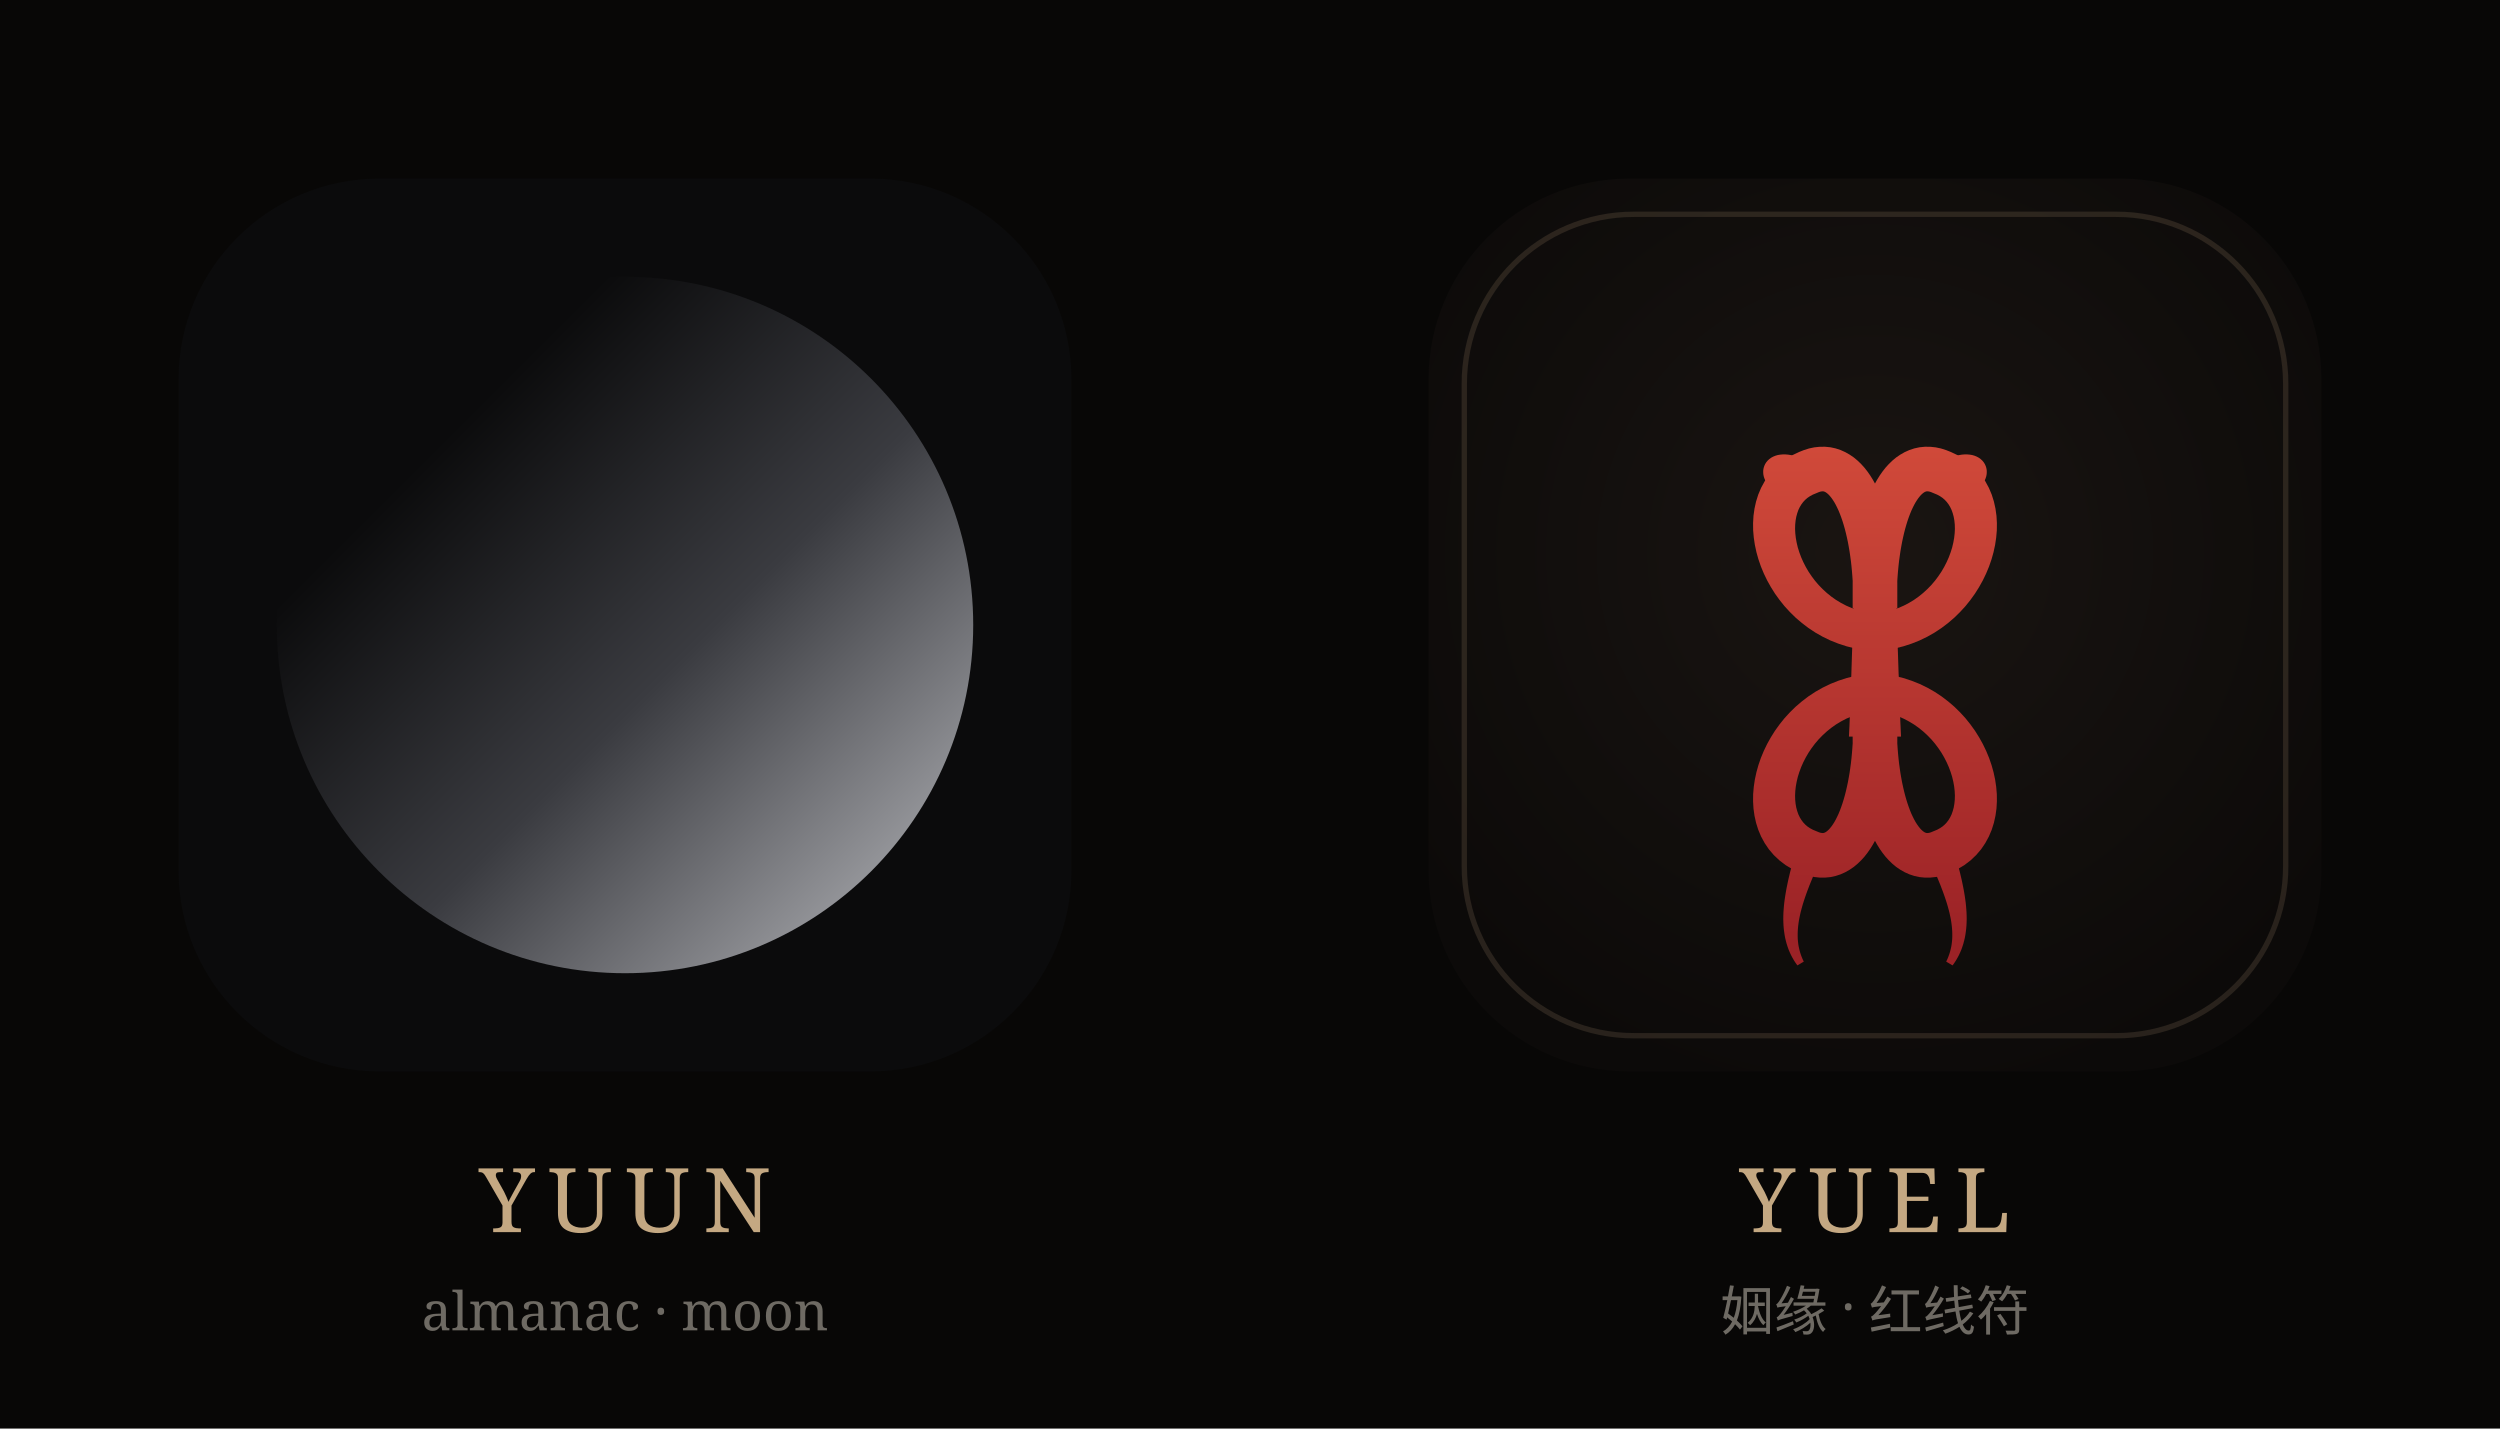
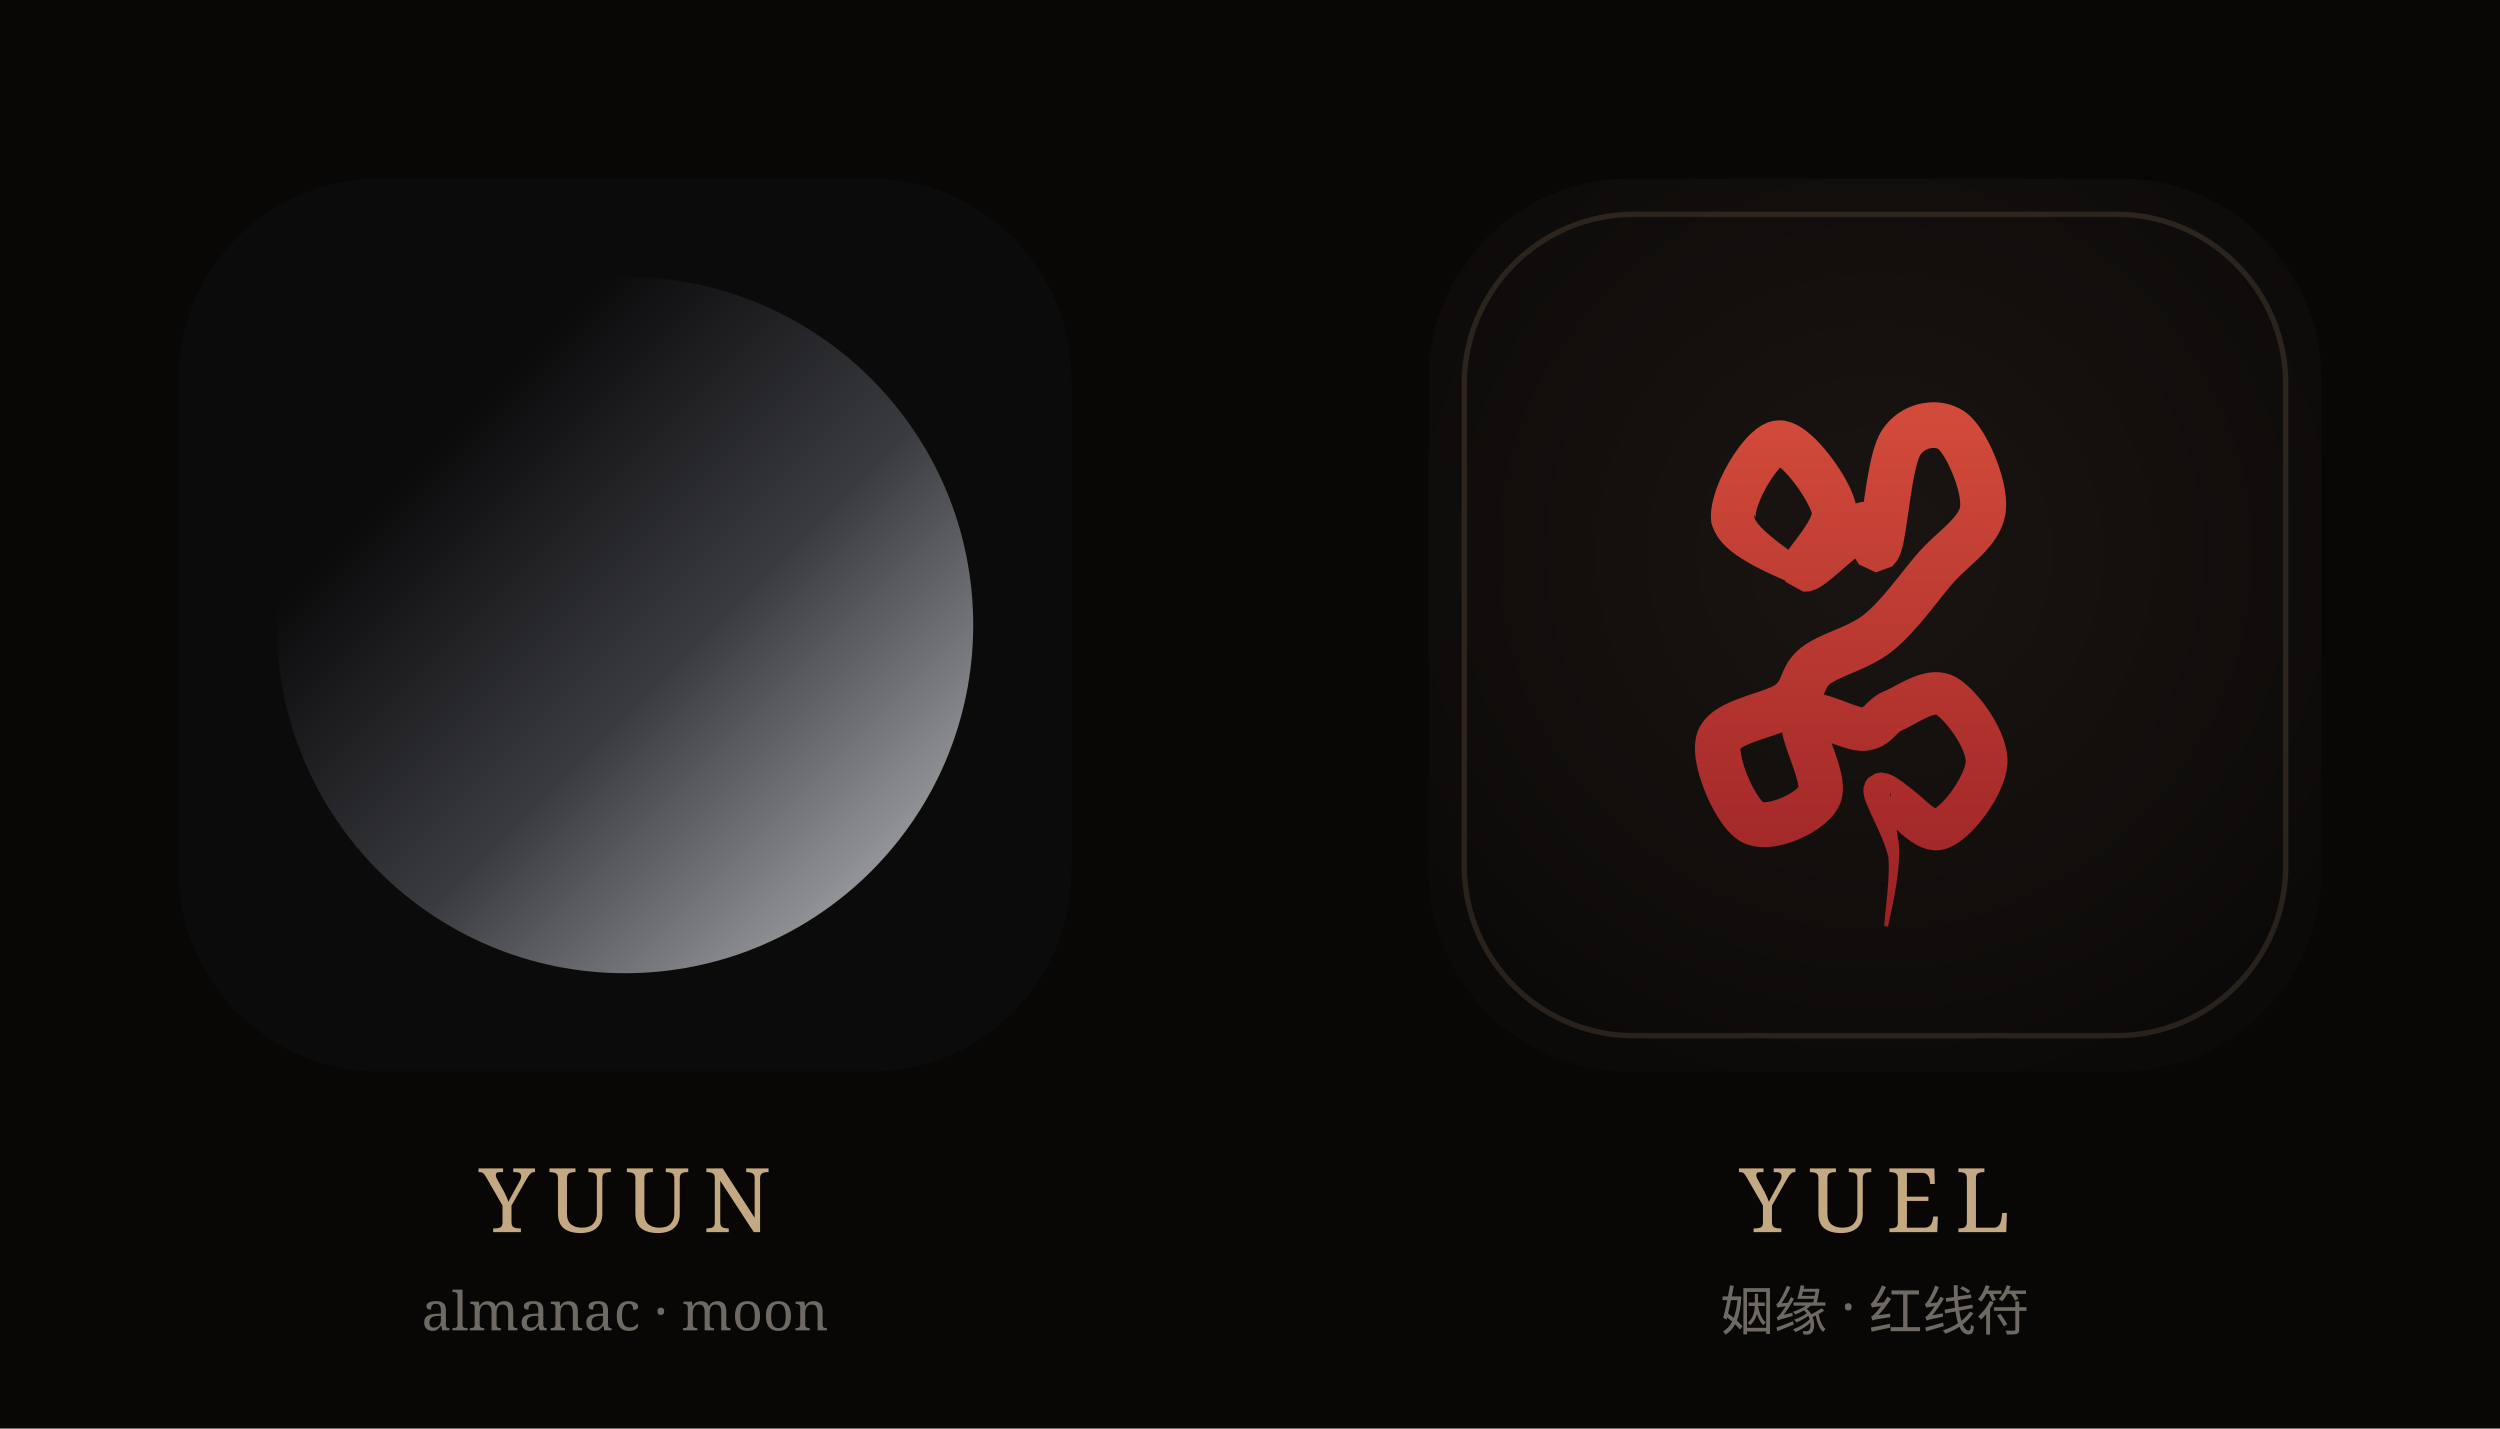
<svg xmlns="http://www.w3.org/2000/svg" width="1120" height="640" viewBox="0 0 560 320">
  <defs>
    <linearGradient id="moon" x1="70" y1="70" x2="230" y2="230" gradientUnits="userSpaceOnUse">
      <stop offset="0.18" stop-color="#0B0B0C" />
      <stop offset="0.5" stop-color="#3A3B40" />
      <stop offset="1" stop-color="#D7D8DC" />
    </linearGradient>
-     <linearGradient id="c" x1="120" y1="70" x2="120" y2="206" gradientUnits="userSpaceOnUse">
+     <linearGradient id="c" x1="120" y1="66" x2="120" y2="200" gradientUnits="userSpaceOnUse">
      <stop offset="0" stop-color="#D14A3A" />
      <stop offset="1" stop-color="#9B2226" />
    </linearGradient>
    <radialGradient id="v" cx="0.5" cy="0.42" r="0.62">
      <stop offset="0" stop-color="#1A1512" />
      <stop offset="1" stop-color="#0C0A09" />
    </radialGradient>
  </defs>
  <rect width="560" height="320" fill="#080706" />
  <rect x="40" y="40" width="200" height="200" rx="45" fill="#0B0B0C" />
  <circle cx="140" cy="140" r="78" fill="url(#moon)" />
  <text x="140" y="276" fill="#C4A882" font-family="Georgia,serif" font-size="20" letter-spacing="3" text-anchor="middle">YUUN</text>
  <text x="140" y="298" fill="#6E6A63" font-family="Georgia,serif" font-size="12" text-anchor="middle">almanac · moon</text>
  <rect x="320" y="40" width="200" height="200" rx="45" fill="url(#v)" />
  <rect x="328" y="48" width="184" height="184" rx="38" fill="none" stroke="#C4A882" stroke-opacity="0.16" stroke-width="1.2" />
  <g transform="translate(320,40) scale(0.8333)">
-     <path d="M120.56 117.03L118.61 116.79L116.91 116.44L115.29 115.99L113.74 115.44L112.26 114.8L110.85 114.06L109.51 113.25L108.24 112.35L107.04 111.38L105.91 110.34L104.85 109.25L103.87 108.1L102.97 106.9L102.14 105.67L101.4 104.4L100.74 103.11L100.16 101.81L99.67 100.49L99.26 99.19L98.95 97.89L98.72 96.62L98.58 95.37L98.52 94.17L98.55 93.02L98.66 91.93L98.84 90.91L99.1 89.96L99.41 89.08L99.79 88.29L100.22 87.58L100.7 86.94L101.24 86.36L101.84 85.84L102.52 85.38L103.29 84.96L104.38 84.51L104.93 84.28L105.3 84.16L105.6 84.1L105.83 84.08L106.01 84.07L106.15 84.09L106.29 84.12L106.43 84.17L106.6 84.24L106.8 84.36L107.05 84.53L107.32 84.76L107.64 85.06L107.97 85.44L108.33 85.89L108.7 86.42L109.08 87.02L109.46 87.7L109.83 88.44L110.21 89.25L110.57 90.13L110.92 91.06L111.26 92.05L111.58 93.08L111.89 94.17L112.18 95.3L112.45 96.47L112.71 97.68L112.94 98.92L113.16 100.2L113.35 101.5L113.53 102.83L113.68 104.18L113.81 105.55L113.92 106.93L114.01 108.25L114 108.81L114 109.57L114 110.29L114 110.96L114 111.59L114 112.17L114 112.7L114 113.19L114 113.62L114 114.02L114 114.37L114 114.67L114 114.92L114 115.13L114 115.29L114 115.41L114 115.48L126 115.5L126 115.48L126 115.41L126 115.29L126 115.13L126 114.92L126 114.67L126 114.37L126 114.02L126 113.63L126 113.19L126 112.7L126 112.17L126 111.59L126 110.96L126 110.29L126 109.57L126 108.81L125.99 108.25L126.08 106.93L126.19 105.55L126.32 104.18L126.47 102.83L126.65 101.5L126.84 100.2L127.06 98.92L127.29 97.68L127.55 96.47L127.82 95.3L128.11 94.17L128.42 93.08L128.74 92.05L129.08 91.06L129.43 90.13L129.79 89.25L130.17 88.44L130.54 87.7L130.92 87.02L131.3 86.42L131.67 85.89L132.03 85.44L132.36 85.06L132.68 84.76L132.95 84.53L133.2 84.36L133.4 84.24L133.57 84.17L133.71 84.12L133.85 84.09L133.99 84.07L134.17 84.08L134.4 84.1L134.7 84.16L135.07 84.28L135.62 84.51L136.71 84.96L137.48 85.38L138.16 85.84L138.76 86.36L139.3 86.94L139.78 87.58L140.21 88.29L140.59 89.08L140.9 89.96L141.16 90.91L141.34 91.93L141.45 93.02L141.48 94.17L141.42 95.37L141.28 96.62L141.05 97.89L140.74 99.19L140.33 100.49L139.84 101.81L139.26 103.11L138.6 104.4L137.86 105.67L137.03 106.9L136.13 108.1L135.15 109.25L134.09 110.34L132.96 111.38L131.76 112.35L130.49 113.25L129.15 114.06L127.74 114.8L126.26 115.44L124.71 115.99L123.09 116.44L121.39 116.79L119.44 117.03L120.56 126.97L122.87 126.73L125.28 126.32L127.61 125.74L129.85 125.01L132.01 124.15L134.07 123.15L136.04 122.03L137.9 120.8L139.66 119.46L141.32 118.04L142.87 116.52L144.32 114.94L145.65 113.28L146.88 111.57L147.99 109.8L149 107.99L149.89 106.14L150.67 104.26L151.33 102.35L151.87 100.42L152.29 98.47L152.58 96.52L152.75 94.56L152.77 92.61L152.66 90.66L152.39 88.73L151.97 86.83L151.38 84.95L150.61 83.13L149.66 81.38L148.53 79.71L147.2 78.15L145.69 76.72L144.01 75.44L142.16 74.33L140.38 73.49L139.12 72.99L137.73 72.55L136.31 72.25L134.87 72.1L133.42 72.09L131.98 72.23L130.59 72.53L129.25 72.97L127.98 73.54L126.79 74.22L125.68 74.98L124.66 75.83L123.71 76.75L122.84 77.71L122.04 78.73L121.29 79.8L120.6 80.91L119.96 82.05L119.36 83.23L118.8 84.45L118.28 85.7L117.79 86.99L117.34 88.31L116.92 89.66L116.53 91.04L116.16 92.44L115.83 93.87L115.52 95.33L115.24 96.81L114.99 98.31L114.76 99.84L114.56 101.37L114.39 102.93L114.24 104.5L114.11 106.08L114.01 107.75L114 108.81L114 109.57L114 110.29L114 110.96L114 111.59L114 112.17L114 112.7L114 113.19L114 113.63L114 114.02L114 114.37L114 114.67L114 114.92L114 115.13L114 115.29L114 115.41L114 115.48L114 115.5L126 115.48L126 115.41L126 115.29L126 115.13L126 114.92L126 114.67L126 114.37L126 114.02L126 113.63L126 113.19L126 112.7L126 112.17L126 111.59L126 110.96L126 110.29L126 109.57L126 108.81L125.99 107.75L125.89 106.08L125.76 104.5L125.61 102.93L125.44 101.37L125.24 99.84L125.01 98.31L124.76 96.81L124.48 95.33L124.17 93.87L123.84 92.44L123.47 91.04L123.08 89.66L122.66 88.31L122.21 86.99L121.72 85.7L121.2 84.45L120.64 83.23L120.04 82.05L119.4 80.91L118.71 79.8L117.96 78.73L117.16 77.71L116.29 76.75L115.34 75.83L114.32 74.98L113.21 74.22L112.02 73.54L110.75 72.97L109.41 72.53L108.02 72.23L106.58 72.09L105.13 72.1L103.69 72.25L102.27 72.55L100.88 72.99L99.62 73.49L97.84 74.33L95.99 75.44L94.31 76.72L92.8 78.15L91.47 79.71L90.34 81.38L89.39 83.13L88.62 84.95L88.03 86.83L87.61 88.73L87.34 90.66L87.23 92.61L87.25 94.56L87.42 96.52L87.71 98.47L88.13 100.42L88.67 102.35L89.33 104.26L90.11 106.14L91 107.99L92.01 109.8L93.12 111.57L94.35 113.28L95.68 114.94L97.13 116.52L98.68 118.04L100.34 119.46L102.1 120.8L103.96 122.03L105.93 123.15L107.99 124.15L110.15 125.01L112.39 125.74L114.72 126.32L117.13 126.73L119.44 126.97Z" fill="url(#c)" />
-     <path d="M119.44 133.03L117.13 133.27L114.72 133.68L112.39 134.26L110.15 134.99L107.99 135.85L105.93 136.85L103.96 137.97L102.1 139.2L100.34 140.54L98.68 141.96L97.13 143.48L95.68 145.06L94.35 146.72L93.12 148.43L92.01 150.2L91 152.01L90.11 153.86L89.33 155.74L88.67 157.65L88.13 159.58L87.71 161.53L87.42 163.48L87.25 165.44L87.23 167.39L87.34 169.34L87.61 171.27L88.03 173.17L88.62 175.05L89.39 176.87L90.34 178.62L91.47 180.29L92.8 181.85L94.31 183.28L95.99 184.56L97.84 185.67L99.62 186.51L100.88 187.01L102.27 187.45L103.69 187.75L105.13 187.9L106.58 187.91L108.02 187.77L109.41 187.47L110.75 187.03L112.02 186.46L113.21 185.78L114.32 185.02L115.34 184.17L116.29 183.25L117.16 182.29L117.96 181.27L118.71 180.2L119.4 179.09L120.04 177.95L120.64 176.77L121.2 175.55L121.72 174.3L122.21 173.01L122.66 171.69L123.08 170.34L123.47 168.96L123.84 167.56L124.17 166.13L124.48 164.67L124.76 163.19L125.01 161.69L125.24 160.16L125.44 158.63L125.61 157.07L125.76 155.5L125.89 153.92L125.99 152.25L126 151.19L126 150.43L126 149.71L126 149.04L126 148.41L126 147.83L126 147.3L126 146.81L126 146.37L126 145.98L126 145.63L126 145.33L126 145.08L126 144.87L126 144.71L126 144.59L126 144.52L126 144.5L114 144.52L114 144.59L114 144.71L114 144.87L114 145.08L114 145.33L114 145.63L114 145.98L114 146.38L114 146.81L114 147.3L114 147.83L114 148.41L114 149.04L114 149.71L114 150.43L114 151.19L114.01 152.25L114.11 153.92L114.24 155.5L114.39 157.07L114.56 158.63L114.76 160.16L114.99 161.69L115.24 163.19L115.52 164.67L115.83 166.13L116.16 167.56L116.53 168.96L116.92 170.34L117.34 171.69L117.79 173.01L118.28 174.3L118.8 175.55L119.36 176.77L119.96 177.95L120.6 179.09L121.29 180.2L122.04 181.27L122.84 182.29L123.71 183.25L124.66 184.17L125.68 185.02L126.79 185.78L127.98 186.46L129.25 187.03L130.59 187.47L131.98 187.77L133.42 187.91L134.87 187.9L136.31 187.75L137.73 187.45L139.12 187.01L140.38 186.51L142.16 185.67L144.01 184.56L145.69 183.28L147.2 181.85L148.53 180.29L149.66 178.62L150.61 176.87L151.38 175.05L151.97 173.17L152.39 171.27L152.66 169.34L152.77 167.39L152.75 165.44L152.58 163.48L152.29 161.53L151.87 159.58L151.33 157.65L150.67 155.74L149.89 153.86L149 152.01L147.99 150.2L146.88 148.43L145.65 146.72L144.32 145.06L142.87 143.48L141.32 141.96L139.66 140.54L137.9 139.2L136.04 137.97L134.07 136.85L132.01 135.85L129.85 134.99L127.61 134.26L125.28 133.68L122.87 133.27L120.56 133.03L119.44 142.97L121.39 143.21L123.09 143.56L124.71 144.01L126.26 144.56L127.74 145.2L129.15 145.94L130.49 146.75L131.76 147.65L132.96 148.62L134.09 149.66L135.15 150.75L136.13 151.9L137.03 153.1L137.86 154.33L138.6 155.6L139.26 156.89L139.84 158.19L140.33 159.51L140.74 160.81L141.05 162.11L141.28 163.38L141.42 164.63L141.48 165.83L141.45 166.98L141.34 168.07L141.16 169.09L140.9 170.04L140.59 170.92L140.21 171.71L139.78 172.42L139.3 173.06L138.76 173.64L138.16 174.16L137.48 174.62L136.71 175.04L135.62 175.49L135.07 175.72L134.7 175.84L134.4 175.9L134.17 175.92L133.99 175.93L133.85 175.91L133.71 175.88L133.57 175.83L133.4 175.76L133.2 175.64L132.95 175.47L132.68 175.24L132.36 174.94L132.03 174.56L131.67 174.11L131.3 173.58L130.92 172.98L130.54 172.3L130.17 171.56L129.79 170.75L129.43 169.87L129.08 168.94L128.74 167.95L128.42 166.92L128.11 165.83L127.82 164.7L127.55 163.53L127.29 162.32L127.06 161.08L126.84 159.8L126.65 158.5L126.47 157.17L126.32 155.82L126.19 154.45L126.08 153.07L125.99 151.75L126 151.19L126 150.43L126 149.71L126 149.04L126 148.41L126 147.83L126 147.3L126 146.81L126 146.38L126 145.98L126 145.63L126 145.33L126 145.08L126 144.87L126 144.71L126 144.59L126 144.52L114 144.5L114 144.52L114 144.59L114 144.71L114 144.87L114 145.08L114 145.33L114 145.63L114 145.98L114 146.38L114 146.81L114 147.3L114 147.83L114 148.41L114 149.04L114 149.71L114 150.43L114 151.19L114.01 151.75L113.92 153.07L113.81 154.45L113.68 155.82L113.53 157.17L113.35 158.5L113.16 159.8L112.94 161.08L112.71 162.32L112.45 163.53L112.18 164.7L111.89 165.83L111.58 166.92L111.26 167.95L110.92 168.94L110.57 169.87L110.21 170.75L109.83 171.56L109.46 172.3L109.08 172.98L108.7 173.58L108.33 174.11L107.97 174.56L107.64 174.94L107.32 175.24L107.05 175.47L106.8 175.64L106.6 175.76L106.43 175.83L106.29 175.88L106.15 175.91L106.01 175.93L105.83 175.92L105.6 175.9L105.3 175.84L104.93 175.72L104.38 175.49L103.29 175.04L102.52 174.62L101.84 174.16L101.24 173.64L100.7 173.06L100.22 172.42L99.79 171.71L99.41 170.92L99.1 170.04L98.84 169.09L98.66 168.07L98.55 166.98L98.52 165.83L98.58 164.63L98.72 163.38L98.95 162.11L99.26 160.81L99.67 159.51L100.16 158.19L100.74 156.89L101.4 155.6L102.14 154.33L102.97 153.1L103.87 151.9L104.85 150.75L105.91 149.66L107.04 148.62L108.24 147.65L109.51 146.75L110.85 145.94L112.26 145.2L113.74 144.56L115.29 144.01L116.91 143.56L118.61 143.21L120.56 142.97Z" fill="url(#c)" />
-     <path d="M114.5 110L114.46 110.86L114.42 111.76L114.37 112.7L114.33 113.68L114.29 114.69L114.25 115.74L114.21 116.82L114.17 117.93L114.13 119.06L114.08 120.22L114.04 121.4L114 122.59L113.96 123.8L113.92 125.03L113.87 126.26L113.83 127.5L113.79 128.75L113.75 130L113.71 131.25L113.67 132.5L113.63 133.74L113.58 134.97L113.54 136.2L113.5 137.41L113.46 138.6L113.42 139.78L113.38 140.94L113.33 142.07L113.29 143.18L113.25 144.26L113.21 145.31L113.17 146.32L113.13 147.3L113.08 148.24L113.04 149.14L113 150L127 150L126.96 149.14L126.92 148.24L126.88 147.3L126.83 146.32L126.79 145.31L126.75 144.26L126.71 143.18L126.67 142.07L126.63 140.94L126.58 139.78L126.54 138.6L126.5 137.41L126.46 136.2L126.42 134.97L126.38 133.74L126.33 132.5L126.29 131.25L126.25 130L126.21 128.75L126.17 127.5L126.12 126.26L126.08 125.03L126.04 123.8L126 122.59L125.96 121.4L125.92 120.22L125.88 119.06L125.83 117.93L125.79 116.82L125.75 115.74L125.71 114.69L125.67 113.68L125.62 112.7L125.58 111.76L125.54 110.86L125.5 110Z" fill="url(#c)" />
-     <path d="M103.39 76.92L102.51 76.38L101.6 75.88L100.72 75.44L99.86 75.07L99.03 74.76L98.21 74.52L97.43 74.34L96.66 74.21L95.92 74.15L95.21 74.15L94.52 74.21L93.86 74.32L93.24 74.5L92.65 74.74L92.11 75.03L91.61 75.39L91.17 75.79L90.79 76.24L90.48 76.73L90.24 77.25L90.07 77.79L89.97 78.34L89.95 78.89L89.98 79.44L90.08 79.99L90.24 80.52L90.45 81.03L90.71 81.53L91.02 82.02L91.38 82.49L91.79 82.94L92.24 83.37L92.74 83.78L93.28 84.16L93.87 84.53L94.48 84.85L95.52 83.15L95.01 82.79L94.59 82.44L94.22 82.08L93.89 81.72L93.63 81.37L93.41 81.02L93.23 80.69L93.11 80.36L93.02 80.06L92.97 79.78L92.96 79.52L92.98 79.3L93.02 79.1L93.09 78.93L93.16 78.79L93.25 78.67L93.35 78.58L93.46 78.51L93.58 78.44L93.71 78.39L93.87 78.34L94.05 78.31L94.26 78.28L94.51 78.27L94.79 78.28L95.12 78.31L95.48 78.38L95.89 78.48L96.34 78.62L96.83 78.8L97.36 79.04L97.93 79.32L98.54 79.66L99.18 80.06L99.86 80.52L100.61 81.08Z" fill="url(#c)" />
-     <path d="M139.39 81.08L140.14 80.52L140.82 80.06L141.46 79.66L142.07 79.32L142.64 79.04L143.17 78.8L143.66 78.62L144.11 78.48L144.52 78.38L144.88 78.31L145.21 78.28L145.49 78.27L145.74 78.28L145.95 78.31L146.13 78.34L146.29 78.39L146.42 78.44L146.54 78.51L146.65 78.58L146.75 78.67L146.84 78.79L146.91 78.93L146.98 79.1L147.02 79.3L147.04 79.52L147.03 79.78L146.98 80.06L146.89 80.36L146.77 80.69L146.59 81.02L146.37 81.37L146.11 81.72L145.78 82.08L145.41 82.44L144.99 82.79L144.48 83.15L145.52 84.85L146.13 84.53L146.72 84.16L147.26 83.78L147.76 83.37L148.21 82.94L148.62 82.49L148.98 82.02L149.29 81.53L149.55 81.03L149.76 80.52L149.92 79.99L150.02 79.44L150.05 78.89L150.03 78.34L149.93 77.79L149.76 77.25L149.52 76.73L149.21 76.24L148.83 75.79L148.39 75.39L147.89 75.03L147.35 74.74L146.76 74.5L146.14 74.32L145.48 74.21L144.79 74.15L144.08 74.15L143.34 74.21L142.57 74.34L141.79 74.52L140.97 74.76L140.14 75.07L139.28 75.44L138.4 75.88L137.49 76.38L136.61 76.92Z" fill="url(#c)" />
-     <path d="M98.71 180.81L98.44 181.75L98.18 182.7L97.92 183.64L97.67 184.58L97.42 185.52L97.18 186.46L96.96 187.39L96.74 188.31L96.54 189.24L96.35 190.16L96.17 191.07L96.01 191.98L95.86 192.89L95.73 193.79L95.61 194.69L95.52 195.58L95.45 196.46L95.39 197.34L95.36 198.21L95.35 199.08L95.37 199.93L95.41 200.78L95.48 201.63L95.58 202.46L95.7 203.28L95.85 204.1L96.04 204.9L96.25 205.69L96.5 206.47L96.77 207.24L97.09 207.99L97.43 208.73L97.81 209.45L98.22 210.16L98.67 210.85L99.14 211.51L100.86 210.49L100.53 209.8L100.26 209.14L100.02 208.47L99.81 207.79L99.64 207.12L99.49 206.44L99.38 205.76L99.3 205.07L99.24 204.38L99.22 203.69L99.22 202.99L99.24 202.28L99.29 201.57L99.36 200.85L99.45 200.13L99.56 199.4L99.7 198.66L99.86 197.91L100.03 197.16L100.23 196.4L100.44 195.63L100.67 194.85L100.92 194.07L101.18 193.28L101.46 192.48L101.75 191.67L102.06 190.86L102.37 190.03L102.71 189.2L103.05 188.37L103.4 187.52L103.76 186.67L104.13 185.81L104.51 184.95L104.9 184.08L105.29 183.19Z" fill="url(#c)" />
-     <path d="M134.71 183.19L135.1 184.08L135.49 184.95L135.87 185.81L136.24 186.67L136.6 187.52L136.95 188.37L137.29 189.2L137.63 190.03L137.94 190.86L138.25 191.67L138.54 192.48L138.82 193.28L139.08 194.07L139.33 194.85L139.56 195.63L139.77 196.4L139.97 197.16L140.14 197.91L140.3 198.66L140.44 199.4L140.55 200.13L140.64 200.85L140.71 201.57L140.76 202.28L140.78 202.99L140.78 203.69L140.76 204.38L140.7 205.07L140.62 205.76L140.51 206.44L140.36 207.12L140.19 207.79L139.98 208.47L139.74 209.14L139.47 209.8L139.14 210.49L140.86 211.51L141.33 210.85L141.78 210.16L142.19 209.45L142.57 208.73L142.91 207.99L143.23 207.24L143.5 206.47L143.75 205.69L143.96 204.9L144.15 204.1L144.3 203.28L144.42 202.46L144.52 201.63L144.59 200.78L144.63 199.93L144.65 199.08L144.64 198.21L144.61 197.34L144.55 196.46L144.48 195.58L144.39 194.69L144.27 193.79L144.14 192.89L143.99 191.98L143.83 191.07L143.65 190.16L143.46 189.24L143.26 188.31L143.04 187.39L142.82 186.46L142.58 185.52L142.33 184.58L142.08 183.64L141.82 182.7L141.56 181.75L141.29 180.81Z" fill="url(#c)" />
+     <path d="M102.76 104.57L102.21 104L101.47 103.35L100.64 102.67L99.71 101.97L98.71 101.22L97.65 100.45L96.54 99.64L95.4 98.81L94.26 97.95L93.14 97.08L92.05 96.2L91.02 95.31L90.08 94.44L89.24 93.59L88.54 92.78L88.01 92.04L87.66 91.41L87.52 90.96L87.58 90.76L87.61 90.3L87.97 91.36L87.89 90.84L87.91 90.49L88 89.87L88.18 89.06L88.46 88.11L88.84 87.06L89.3 85.94L89.83 84.78L90.43 83.61L91.07 82.46L91.75 81.35L92.44 80.3L93.14 79.33L93.82 78.48L94.45 77.76L95 77.21L95.41 76.86L95.6 76.73L95.41 76.81L95.47 76.84L93.81 77.02L93.79 76.97L93.42 76.89L93.46 76.92L93.8 77.13L94.32 77.51L94.96 78.06L95.67 78.75L96.44 79.56L97.22 80.45L98.02 81.43L98.8 82.45L99.55 83.51L100.26 84.58L100.93 85.63L101.52 86.66L102.04 87.63L102.46 88.52L102.78 89.28L102.99 89.87L103.15 90.52L102.99 89.62L103.05 89.96L103.04 89.94L102.98 90.19L102.83 90.64L102.57 91.25L102.2 91.97L101.75 92.76L101.22 93.6L100.64 94.47L100.02 95.34L99.38 96.21L98.74 97.07L98.11 97.9L97.5 98.71L96.92 99.5L96.36 100.31L95.8 101.24L95.18 102.62L94.89 105.73L96 108.44L100.77 111.06L102.55 110.94L104.37 110.29L105.48 109.66L106.41 109.02L107.32 108.34L108.25 107.6L109.21 106.81L110.19 105.97L111.2 105.1L112.22 104.22L113.25 103.34L114.26 102.47L115.24 101.64L116.17 100.87L117.04 100.17L117.82 99.57L118.47 99.1L118.94 98.79L119.11 98.69L119.3 98.64L117.85 99.03L117.3 99.02L115.55 98.65L114.25 97.86L113.6 97.16L113.36 96.78L113.32 96.69L113.36 96.84L113.44 97.15L113.53 97.58L113.63 98.09L113.72 98.66L113.83 99.28L113.96 99.95L114.14 100.74L114.51 101.83L115.69 103.72L120.25 105.87L124.64 104.25L125.97 102.64L126.42 101.81L126.73 101.12L127.07 100.17L127.42 98.91L127.71 97.61L127.96 96.23L128.21 94.77L128.45 93.22L128.69 91.59L128.93 89.91L129.17 88.2L129.43 86.46L129.69 84.74L129.97 83.04L130.25 81.41L130.55 79.85L130.86 78.41L131.18 77.11L131.5 75.99L131.8 75.11L132.04 74.53L132.37 73.96L132 74.55L132.37 74.02L132.6 73.75L132.85 73.51L133.11 73.29L133.39 73.09L133.69 72.92L134 72.77L134.32 72.65L134.65 72.55L134.98 72.48L135.31 72.43L135.62 72.41L135.92 72.42L136.2 72.44L136.44 72.49L136.65 72.54L136.82 72.6L136.96 72.66L137.05 72.72L137.36 72.96L136.84 72.53L137.18 72.84L137.43 73.12L137.78 73.57L138.2 74.16L138.65 74.87L139.12 75.69L139.6 76.58L140.07 77.55L140.53 78.56L140.97 79.61L141.37 80.67L141.75 81.74L142.07 82.8L142.35 83.82L142.58 84.8L142.75 85.72L142.86 86.54L142.91 87.24L142.91 87.8L142.85 88.48L142.93 87.84L142.83 88.44L142.74 88.74L142.59 89.08L142.39 89.48L142.1 89.94L141.75 90.45L141.31 91L140.8 91.59L140.22 92.21L139.58 92.86L138.88 93.54L138.13 94.25L137.34 94.98L136.51 95.73L135.66 96.52L134.79 97.33L133.91 98.18L133.03 99.07L132.14 100.01L131.35 100.9L131.25 101.02L130.53 101.87L129.79 102.77L129.06 103.67L128.32 104.58L127.59 105.5L126.86 106.41L126.14 107.31L125.41 108.21L124.69 109.1L123.97 109.98L123.25 110.84L122.54 111.67L121.83 112.49L121.12 113.27L120.42 114.02L119.73 114.74L119.05 115.41L118.38 116.05L117.72 116.64L117 117.24L117.2 117.07L116.51 117.61L115.89 118.04L115.23 118.46L114.52 118.87L113.77 119.28L112.99 119.67L112.17 120.06L111.32 120.45L110.45 120.83L109.56 121.21L108.65 121.59L107.72 121.99L106.79 122.39L105.84 122.81L104.9 123.25L103.94 123.72L102.99 124.23L102.03 124.79L101.07 125.41L100.29 125.98L99.96 126.25L99.23 126.87L98.41 127.67L97.69 128.5L97.05 129.33L96.51 130.16L96.05 130.95L95.67 131.69L95.35 132.37L95.09 132.98L94.87 133.5L94.68 133.95L94.52 134.33L94.38 134.63L94.25 134.88L94.13 135.08L94.01 135.26L93.88 135.44L93.71 135.62L93.5 135.83L93.05 136.2L93.5 135.87L93.04 136.2L92.63 136.43L92.02 136.72L91.23 137.05L90.31 137.4L89.27 137.78L88.15 138.16L86.96 138.56L85.71 138.98L84.43 139.43L83.13 139.91L81.81 140.43L80.49 141.01L79.16 141.66L77.85 142.4L76.54 143.28L75.26 144.34L74.04 145.65L72.95 147.26L72.36 148.57L72.01 149.67L71.74 150.96L71.6 152.66L71.63 154.3L71.8 155.91L72.07 157.51L72.42 159.1L72.86 160.69L73.37 162.28L73.94 163.86L74.56 165.42L75.24 166.96L75.97 168.46L76.74 169.91L77.55 171.31L78.41 172.65L79.33 173.93L80.3 175.13L81.37 176.27L82.59 177.33L83.62 178.04L84.54 178.54L85.72 179.04L87.37 179.48L88.96 179.69L90.49 179.72L91.99 179.63L93.45 179.42L94.89 179.13L96.31 178.75L97.71 178.29L99.08 177.77L100.42 177.18L101.73 176.54L103 175.83L104.23 175.07L105.41 174.24L106.54 173.34L107.61 172.37L108.62 171.28L109.54 170.07L110.15 169.05L110.64 168.01L111.08 166.66L111.36 164.77L111.37 163.05L111.2 161.45L110.91 159.92L110.55 158.44L110.13 157L109.68 155.59L109.21 154.21L108.73 152.87L108.26 151.59L107.82 150.37L107.43 149.25L107.1 148.24L106.84 147.38L106.68 146.72L106.62 146.35L106.61 146.39L106.5 147.02L106.44 147.33L105.31 149.04L104.96 149.3L103.92 149.88L103.21 150.07L102.95 150.09L103.03 150.09L103.39 150.15L103.93 150.28L104.61 150.48L105.4 150.73L106.27 151.03L107.2 151.37L108.18 151.73L109.19 152.09L110.22 152.46L111.28 152.82L112.37 153.15L113.5 153.45L114.69 153.68L116 153.83L117.02 153.84L117.71 153.79L118.52 153.68L119.54 153.47L120.51 153.17L121.43 152.79L122.27 152.36L123.02 151.89L123.69 151.41L124.26 150.94L124.76 150.49L125.17 150.09L125.53 149.73L125.83 149.42L126.09 149.17L126.3 148.96L126.48 148.8L126.63 148.67L126.76 148.57L126.89 148.49L127.02 148.41L127.37 148.25L127.31 148.28L127.98 147.98L128.74 147.61L129.47 147.23L130.18 146.85L130.88 146.47L131.56 146.09L132.23 145.73L132.88 145.4L133.51 145.08L134.1 144.81L134.66 144.57L135.17 144.38L135.61 144.24L135.97 144.15L136.25 144.1L136.42 144.08L136.48 144.07L136.45 144.06L136.34 144.02L136.6 144.16L135.99 143.82L136.44 144.09L136.81 144.36L137.28 144.75L137.82 145.25L138.4 145.84L139.01 146.51L139.64 147.25L140.26 148.03L140.87 148.86L141.46 149.72L142.02 150.6L142.54 151.48L143.01 152.35L143.41 153.2L143.75 154.01L144.02 154.76L144.22 155.42L144.34 155.98L144.39 156.41L144.39 157.03L144.43 156.37L144.36 157.03L144.25 157.56L144.06 158.23L143.78 159.01L143.42 159.86L142.98 160.77L142.48 161.71L141.92 162.66L141.31 163.62L140.67 164.55L140 165.45L139.31 166.3L138.63 167.08L137.96 167.79L137.31 168.4L136.73 168.9L136.22 169.28L135.85 169.52L135.65 169.63L135.27 169.74L136.49 169.49L136.44 169.54L136.79 169.59L136.74 169.56L136.39 169.39L135.84 169.04L135.15 168.54L134.37 167.92L133.53 167.19L132.65 166.39L131.72 165.58L130.73 164.79L129.74 163.99L128.76 163.22L127.79 162.47L126.83 161.77L125.86 161.12L124.82 160.53L123.55 159.98L121.65 159.64L120.19 159.9L118.13 161.14L117.42 162.19L116.9 163.85L116.91 165.12L117.1 166.16L117.39 167.11L117.73 168.04L118.13 168.99L118.56 169.97L119.01 170.98L119.49 172.01L119.98 173.07L120.48 174.14L120.97 175.21L121.44 176.28L121.9 177.34L122.32 178.38L122.69 179.39L123.02 180.34L123.29 181.25L123.5 182.14L123.55 182.05L123.63 182.97L123.68 183.93L123.7 184.93L123.69 185.96L123.66 187.03L123.62 188.11L123.55 189.21L123.47 190.31L123.38 191.41L123.28 192.49L123.18 193.55L123.07 194.59L122.97 195.59L122.87 196.54L122.77 197.45L122.69 198.29L122.61 199.07L122.56 199.78L122.52 200.41L122.5 200.94L123.5 201.06L123.61 200.55L123.74 199.95L123.88 199.27L124.05 198.51L124.23 197.68L124.42 196.79L124.62 195.84L124.82 194.85L125.02 193.82L125.22 192.76L125.41 191.67L125.6 190.57L125.78 189.45L125.94 188.34L126.09 187.22L126.21 186.12L126.32 185.03L126.39 183.96L126.44 182.93L126.45 181.95L126.5 181.86L126.53 180.84L126.48 179.71L126.37 178.55L126.21 177.36L126.01 176.16L125.78 174.94L125.53 173.73L125.27 172.54L125.01 171.37L124.76 170.24L124.53 169.16L124.34 168.16L124.19 167.24L124.1 166.43L124.08 165.77L124.13 165.3L124.24 165.12L124.33 165.4L124.09 166.3L123.87 166.86L121.81 168.1L121.05 168.22L120.06 168.13L119.87 168.19L120.08 168.49L120.5 169.01L121.06 169.7L121.72 170.51L122.47 171.41L123.28 172.39L124.15 173.42L125.13 174.43L126.19 175.4L127.29 176.36L128.44 177.29L129.65 178.18L130.95 179L132.4 179.72L134.07 180.3L136.05 180.6L137.51 180.51L138.73 180.26L139.84 179.88L141.21 179.23L142.46 178.46L143.62 177.61L144.73 176.68L145.8 175.67L146.83 174.61L147.82 173.48L148.78 172.3L149.71 171.08L150.59 169.81L151.42 168.52L152.21 167.2L152.93 165.86L153.6 164.5L154.19 163.12L154.7 161.73L155.12 160.3L155.43 158.84L155.57 157.63L155.61 156.97L155.6 155.74L155.44 154.22L155.14 152.76L154.75 151.34L154.26 149.96L153.7 148.61L153.08 147.29L152.4 146.01L151.68 144.75L150.91 143.53L150.11 142.34L149.27 141.2L148.42 140.1L147.54 139.06L146.65 138.07L145.74 137.13L144.81 136.26L143.85 135.46L142.85 134.71L142.01 134.18L141.4 133.84L140.38 133.38L138.94 132.95L137.53 132.72L136.17 132.67L134.89 132.76L133.69 132.96L132.56 133.23L131.49 133.55L130.48 133.92L129.52 134.32L128.61 134.73L127.74 135.15L126.92 135.57L126.15 135.97L125.42 136.36L124.75 136.72L124.14 137.04L123.6 137.31L123.16 137.52L122.69 137.72L122.63 137.75L121.93 138.06L121.1 138.5L120.34 138.97L119.66 139.46L119.05 139.94L118.52 140.4L118.06 140.82L117.67 141.2L117.34 141.52L117.08 141.79L116.87 141.98L116.71 142.12L116.62 142.19L116.57 142.22L116.57 142.22L116.61 142.2L116.64 142.18L116.66 142.17L116.63 142.18L116.29 142.21L116.98 142.16L116.72 142.17L116.58 142.15L116.19 142.06L115.61 141.9L114.9 141.68L114.09 141.4L113.2 141.08L112.25 140.72L111.26 140.35L110.23 139.97L109.17 139.59L108.07 139.24L106.95 138.91L105.78 138.62L104.53 138.41L103.15 138.3L101.57 138.38L99.73 138.84L97.75 139.94L96.69 140.96L95.56 142.67L95.05 144.03L94.77 146L94.84 147.62L95.06 149.05L95.37 150.4L95.75 151.72L96.17 153.02L96.61 154.32L97.07 155.61L97.52 156.88L97.96 158.12L98.37 159.32L98.73 160.46L99.02 161.5L99.24 162.42L99.38 163.18L99.44 163.71L99.44 163.95L99.46 163.82L99.36 163.99L99.85 162.95L99.63 163.33L99.48 163.51L99.2 163.81L98.79 164.18L98.26 164.59L97.64 165.02L96.93 165.45L96.17 165.86L95.37 166.25L94.55 166.6L93.72 166.91L92.9 167.17L92.13 167.38L91.41 167.52L90.78 167.61L90.26 167.64L89.89 167.62L89.7 167.6L89.73 167.6L89.46 167.46L90.38 167.96L90.03 167.75L89.85 167.57L89.49 167.18L89.03 166.6L88.51 165.86L87.96 165L87.4 164.02L86.85 162.97L86.32 161.85L85.81 160.7L85.35 159.54L84.94 158.38L84.58 157.24L84.29 156.16L84.07 155.16L83.93 154.28L83.86 153.55L83.85 153.03L83.87 152.77L83.99 152.33L83.64 153.43L83.71 153.2L83.6 153.38L83.63 153.36L83.86 153.18L84.28 152.91L84.88 152.58L85.63 152.22L86.51 151.84L87.5 151.45L88.57 151.07L89.7 150.68L90.88 150.29L92.1 149.88L93.33 149.47L94.57 149.03L95.81 148.57L97.05 148.05L98.29 147.47L99.54 146.77L100.5 146.13L100.95 145.8L101.72 145.17L102.57 144.37L103.33 143.54L104 142.7L104.59 141.87L105.08 141.06L105.5 140.29L105.85 139.58L106.14 138.93L106.38 138.37L106.58 137.89L106.76 137.48L106.91 137.16L107.03 136.9L107.15 136.7L107.25 136.54L107.36 136.39L107.48 136.25L107.65 136.09L108.04 135.75L107.71 136.02L108.18 135.66L108.58 135.4L109.07 135.12L109.64 134.81L110.29 134.49L111.01 134.15L111.79 133.8L112.63 133.44L113.52 133.06L114.44 132.67L115.41 132.25L116.41 131.81L117.43 131.34L118.48 130.84L119.54 130.3L120.62 129.72L121.7 129.09L122.78 128.4L123.86 127.65L124.8 126.93L125 126.76L125.87 126.02L126.8 125.19L127.7 124.33L128.59 123.45L129.45 122.56L130.3 121.64L131.13 120.72L131.94 119.78L132.74 118.84L133.53 117.9L134.3 116.95L135.07 116.01L135.82 115.07L136.56 114.15L137.28 113.24L138 112.34L138.7 111.47L139.39 110.62L140.06 109.8L140.75 108.98L140.65 109.1L141.3 108.36L141.92 107.69L142.61 107L143.33 106.3L144.1 105.58L144.9 104.83L145.73 104.07L146.58 103.29L147.43 102.48L148.3 101.64L149.16 100.76L150.01 99.84L150.85 98.86L151.67 97.82L152.44 96.72L153.17 95.52L153.82 94.24L154.38 92.86L154.82 91.38L155.07 90.16L155.15 89.52L155.25 88.27L155.24 86.75L155.13 85.25L154.93 83.76L154.65 82.28L154.31 80.8L153.91 79.33L153.45 77.88L152.95 76.44L152.41 75.02L151.83 73.63L151.21 72.28L150.56 70.96L149.88 69.7L149.18 68.49L148.44 67.33L147.67 66.23L146.84 65.18L145.94 64.19L145.16 63.47L144.64 63.04L143.81 62.44L142.66 61.77L141.47 61.22L140.26 60.79L139.03 60.47L137.78 60.25L136.53 60.14L135.27 60.13L134.02 60.22L132.77 60.4L131.53 60.67L130.3 61.05L129.1 61.52L127.91 62.09L126.76 62.77L125.66 63.54L124.6 64.43L123.61 65.41L122.68 66.5L122 67.45L121.63 68.04L120.99 69.22L120.34 70.77L119.8 72.35L119.33 73.98L118.92 75.67L118.55 77.42L118.21 79.2L117.89 81.02L117.6 82.84L117.32 84.66L117.06 86.45L116.82 88.18L116.58 89.84L116.35 91.41L116.13 92.84L115.92 94.12L115.72 95.2L115.54 96.02L115.42 96.5L115.27 96.88L115.58 96.19L115.56 96.25L116.5 95.15L120.56 93.67L124.84 95.65L125.77 97.11L125.92 97.52L125.9 97.44L125.83 97.09L125.74 96.56L125.62 95.91L125.48 95.15L125.3 94.32L125.05 93.4L124.72 92.4L124.23 91.28L123.47 90.02L122.21 88.64L120.2 87.4L117.63 86.85L116.15 86.97L114.7 87.36L113.77 87.76L112.61 88.4L111.57 89.08L110.55 89.82L109.52 90.61L108.48 91.45L107.43 92.33L106.37 93.22L105.31 94.13L104.28 95.03L103.27 95.9L102.3 96.73L101.4 97.5L100.58 98.18L99.86 98.76L99.3 99.19L98.95 99.43L98.99 99.41L99.99 99.08L101.23 98.94L106 101.56L106.88 103.94L106.68 106.47L106.44 107.04L106.51 106.94L106.79 106.53L107.22 105.94L107.77 105.2L108.41 104.36L109.11 103.42L109.85 102.41L110.62 101.33L111.38 100.18L112.14 98.97L112.86 97.69L113.54 96.34L114.15 94.91L114.65 93.36L115.01 91.67L115.13 89.8L115.01 88.38L114.85 87.48L114.54 86.32L114.05 84.93L113.47 83.55L112.81 82.17L112.07 80.79L111.27 79.4L110.4 78.02L109.47 76.64L108.5 75.28L107.48 73.95L106.43 72.66L105.34 71.42L104.22 70.24L103.05 69.13L101.84 68.1L100.55 67.15L99.15 66.29L97.55 65.57L95.63 65.07L94.19 64.98L92.53 65.16L91.18 65.54L89.48 66.36L88.07 67.33L86.82 68.39L85.67 69.53L84.59 70.77L83.55 72.08L82.55 73.46L81.59 74.91L80.68 76.41L79.82 77.96L79.02 79.54L78.28 81.15L77.62 82.77L77.04 84.4L76.56 86.06L76.18 87.73L75.95 89.45L75.9 91.24L76.03 92.64L76.39 93.7L76.97 95.04L77.94 96.66L79.04 98.02L80.23 99.21L81.49 100.27L82.8 101.24L84.15 102.14L85.54 102.99L86.95 103.79L88.36 104.55L89.77 105.26L91.16 105.93L92.5 106.55L93.79 107.14L95.01 107.67L96.13 108.15L97.13 108.57L97.99 108.92L98.67 109.19L99.24 109.43Z" fill="url(#c)" />
  </g>
  <text x="420" y="276" fill="#C4A882" font-family="Georgia,serif" font-size="20" letter-spacing="3" text-anchor="middle">YUEL</text>
  <text x="420" y="298" fill="#6E6A63" font-family="Georgia,serif" font-size="12" text-anchor="middle">姻缘 · 红线符</text>
</svg>
